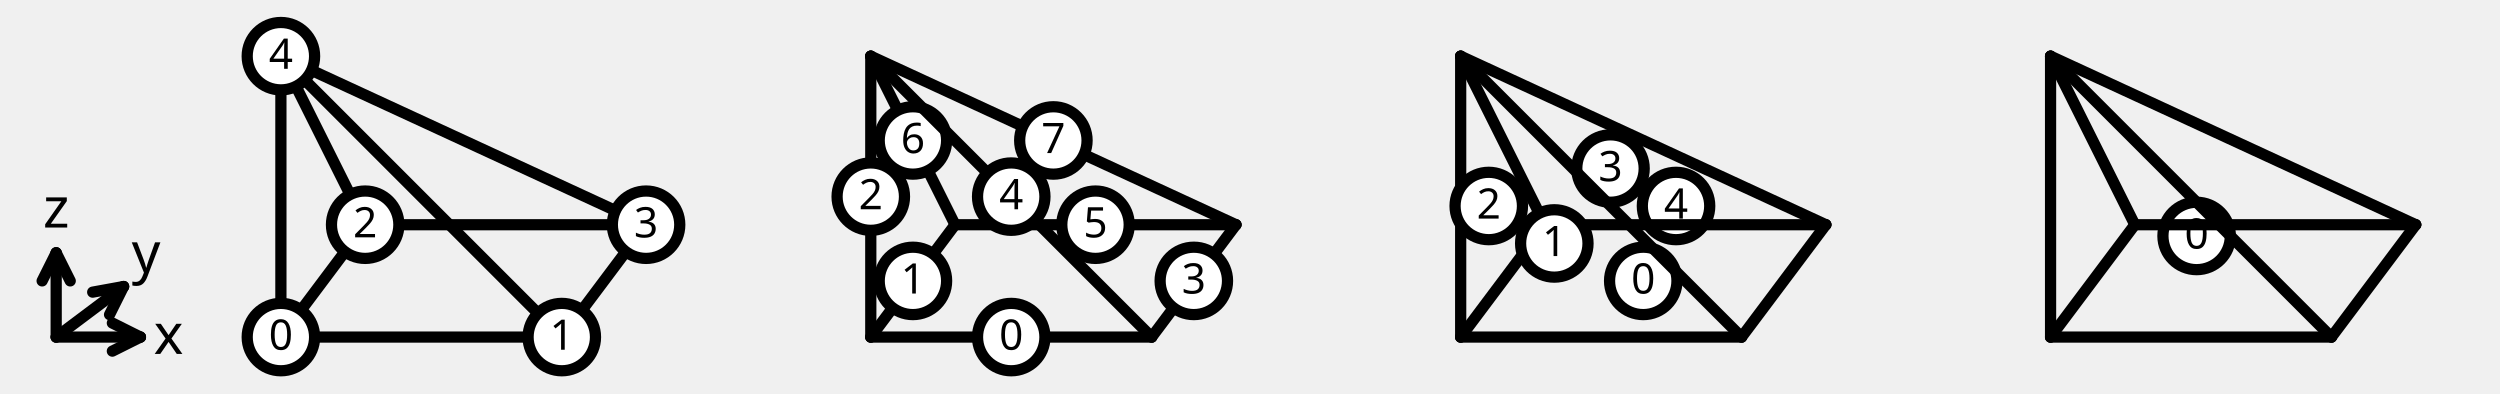
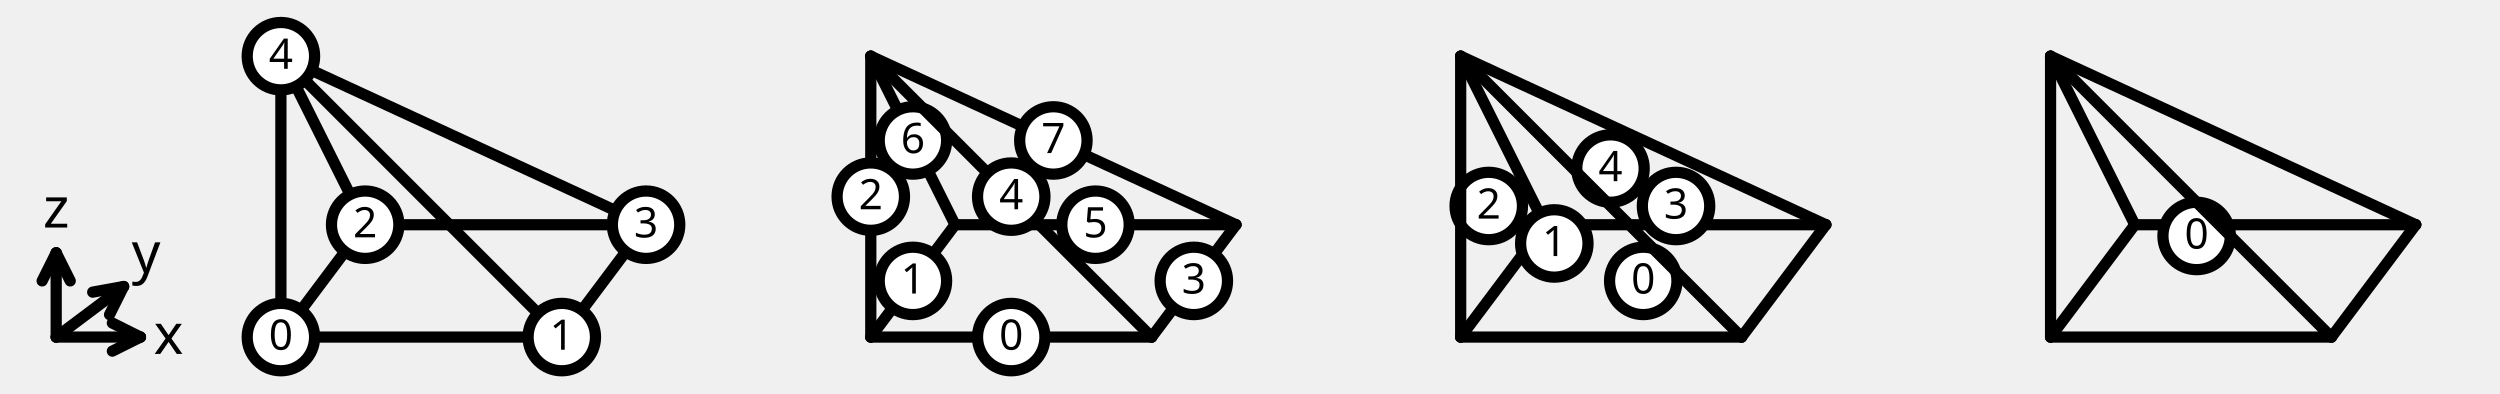
<svg width="890" height="140">
  <style type="text/css">
  text { text-anchor:middle; font-size:15px; font-family: "Lato Bold" }
  line { stroke-width: 4px; stroke-linecap: round; stroke: #000000 }
  circle { fill: #FFFFFF; stroke: #000000; stroke-width:4px}
</style>
  <line x1="20" y1="120" x2="20" y2="90" />
  <line x1="15" y1="100" x2="20" y2="90" />
  <line x1="25" y1="100" x2="20" y2="90" />
  <line x1="20" y1="120" x2="50" y2="120" />
  <line x1="40" y1="115" x2="50" y2="120" />
  <line x1="40" y1="125" x2="50" y2="120" />
  <line x1="20" y1="120" x2="44" y2="102" />
  <line x1="33" y1="104" x2="44" y2="102" />
  <line x1="39" y1="112" x2="44" y2="102" />
  <text x="60" y="120" fill="#000000" dy=".3em" style="font-family:&quot;Libertinus Serif Semibold Italic&quot;;font-size:20px">x</text>
  <text x="52" y="91" fill="#000000" dy=".3em" style="font-family:&quot;Libertinus Serif Semibold Italic&quot;;font-size:20px">y</text>
  <text x="20" y="75" fill="#000000" dy=".3em" style="font-family:&quot;Libertinus Serif Semibold Italic&quot;;font-size:20px">z</text>
  <line x1="100.0" y1="120.0" x2="200.0" y2="120.0" />
  <line x1="100.0" y1="120.0" x2="130.0" y2="80.0" />
  <line x1="100.0" y1="120.0" x2="100.0" y2="20.0" />
  <line x1="200.0" y1="120.0" x2="230.0" y2="80.0" />
  <line x1="200.0" y1="120.0" x2="100.0" y2="20.0" />
  <line x1="130.0" y1="80.0" x2="230.0" y2="80.0" />
  <line x1="130.0" y1="80.0" x2="100.0" y2="20.0" />
  <line x1="230.0" y1="80.0" x2="100.0" y2="20.0" />
  <circle cx="100.0" cy="120.0" r="12px" />
  <text x="100.0" y="120.0" dy=".3em">0</text>
  <circle cx="200.0" cy="120.0" r="12px" />
  <text x="200.0" y="120.0" dy=".3em">1</text>
  <circle cx="130.0" cy="80.0" r="12px" />
  <text x="130.0" y="80.0" dy=".3em">2</text>
  <circle cx="230.0" cy="80.0" r="12px" />
  <text x="230.0" y="80.0" dy=".3em">3</text>
  <circle cx="100.0" cy="20.0" r="12px" />
  <text x="100.0" y="20.0" dy=".3em">4</text>
  <line x1="310.0" y1="120.0" x2="310.0" y2="20.0" />
  <circle cx="310.0" cy="70.0" r="12px" />
  <text x="310.0" y="70.0" dy=".3em">2</text>
  <line x1="310.0" y1="120.0" x2="340.0" y2="80.0" />
  <line x1="410.0" y1="120.0" x2="440.0" y2="80.0" />
  <line x1="340.0" y1="80.0" x2="310.0" y2="20.0" />
  <line x1="440.0" y1="80.0" x2="310.0" y2="20.0" />
  <circle cx="325.0" cy="100.0" r="12px" />
  <text x="325.0" y="100.0" dy=".3em">1</text>
  <circle cx="425.0" cy="100.0" r="12px" />
  <text x="425.0" y="100.0" dy=".3em">3</text>
  <circle cx="325.0" cy="50.0" r="12px" />
  <text x="325.0" y="50.0" dy=".3em">6</text>
  <circle cx="375.0" cy="50.0" r="12px" />
  <text x="375.0" y="50.0" dy=".3em">7</text>
  <line x1="310.0" y1="120.0" x2="410.0" y2="120.0" />
  <line x1="410.0" y1="120.0" x2="310.0" y2="20.0" />
  <line x1="340.0" y1="80.0" x2="440.0" y2="80.0" />
  <circle cx="360.0" cy="120.0" r="12px" />
  <text x="360.0" y="120.0" dy=".3em">0</text>
  <circle cx="360.0" cy="70.0" r="12px" />
  <text x="360.0" y="70.0" dy=".3em">4</text>
  <circle cx="390.0" cy="80.0" r="12px" />
  <text x="390.0" y="80.0" dy=".3em">5</text>
-   <line x1="520.0" y1="120.0" x2="520.0" y2="20.0" />
-   <circle cx="573.333" cy="60" r="12px" />
-   <text x="573.333" y="60" dy=".3em">3</text>
+   <line x1="550.0" y1="80.0" x2="650.0" y2="80.0" />
+   <circle cx="596.667" cy="73.333" r="12px" />
+   <text x="596.667" y="73.333" dy=".3em">3</text>
  <line x1="520.0" y1="120.0" x2="550.0" y2="80.0" />
  <line x1="620.0" y1="120.0" x2="650.0" y2="80.0" />
  <line x1="550.0" y1="80.0" x2="520.0" y2="20.0" />
  <line x1="650.0" y1="80.0" x2="520.0" y2="20.0" />
  <circle cx="585.0" cy="100.0" r="12px" />
  <text x="585.0" y="100.0" dy=".3em">0</text>
  <circle cx="530.0" cy="73.333" r="12px" />
  <text x="530.0" y="73.333" dy=".3em">2</text>
-   <circle cx="596.667" cy="73.333" r="12px" />
-   <text x="596.667" y="73.333" dy=".3em">4</text>
+   <circle cx="573.333" cy="60" r="12px" />
+   <text x="573.333" y="60" dy=".3em">4</text>
  <line x1="520.0" y1="120.0" x2="620.0" y2="120.0" />
  <line x1="620.0" y1="120.0" x2="520.0" y2="20.0" />
-   <line x1="550.0" y1="80.0" x2="650.0" y2="80.0" />
+   <line x1="520.0" y1="120.0" x2="520.0" y2="20.0" />
  <circle cx="553.333" cy="86.667" r="12px" />
  <text x="553.333" y="86.667" dy=".3em">1</text>
  <line x1="730.0" y1="120.0" x2="760.0" y2="80.0" />
-   <line x1="730.0" y1="120.0" x2="730.0" y2="20.0" />
  <line x1="830.0" y1="120.0" x2="860.0" y2="80.0" />
+   <line x1="760.0" y1="80.0" x2="860.0" y2="80.0" />
  <line x1="760.0" y1="80.0" x2="730.0" y2="20.0" />
  <line x1="860.0" y1="80.0" x2="730.0" y2="20.0" />
  <circle cx="782.0" cy="84.0" r="12px" />
  <text x="782.0" y="84.0" dy=".3em">0</text>
  <line x1="730.0" y1="120.0" x2="830.0" y2="120.0" />
+   <line x1="730.0" y1="120.0" x2="730.0" y2="20.0" />
  <line x1="830.0" y1="120.0" x2="730.0" y2="20.0" />
-   <line x1="760.0" y1="80.0" x2="860.0" y2="80.0" />
</svg>
